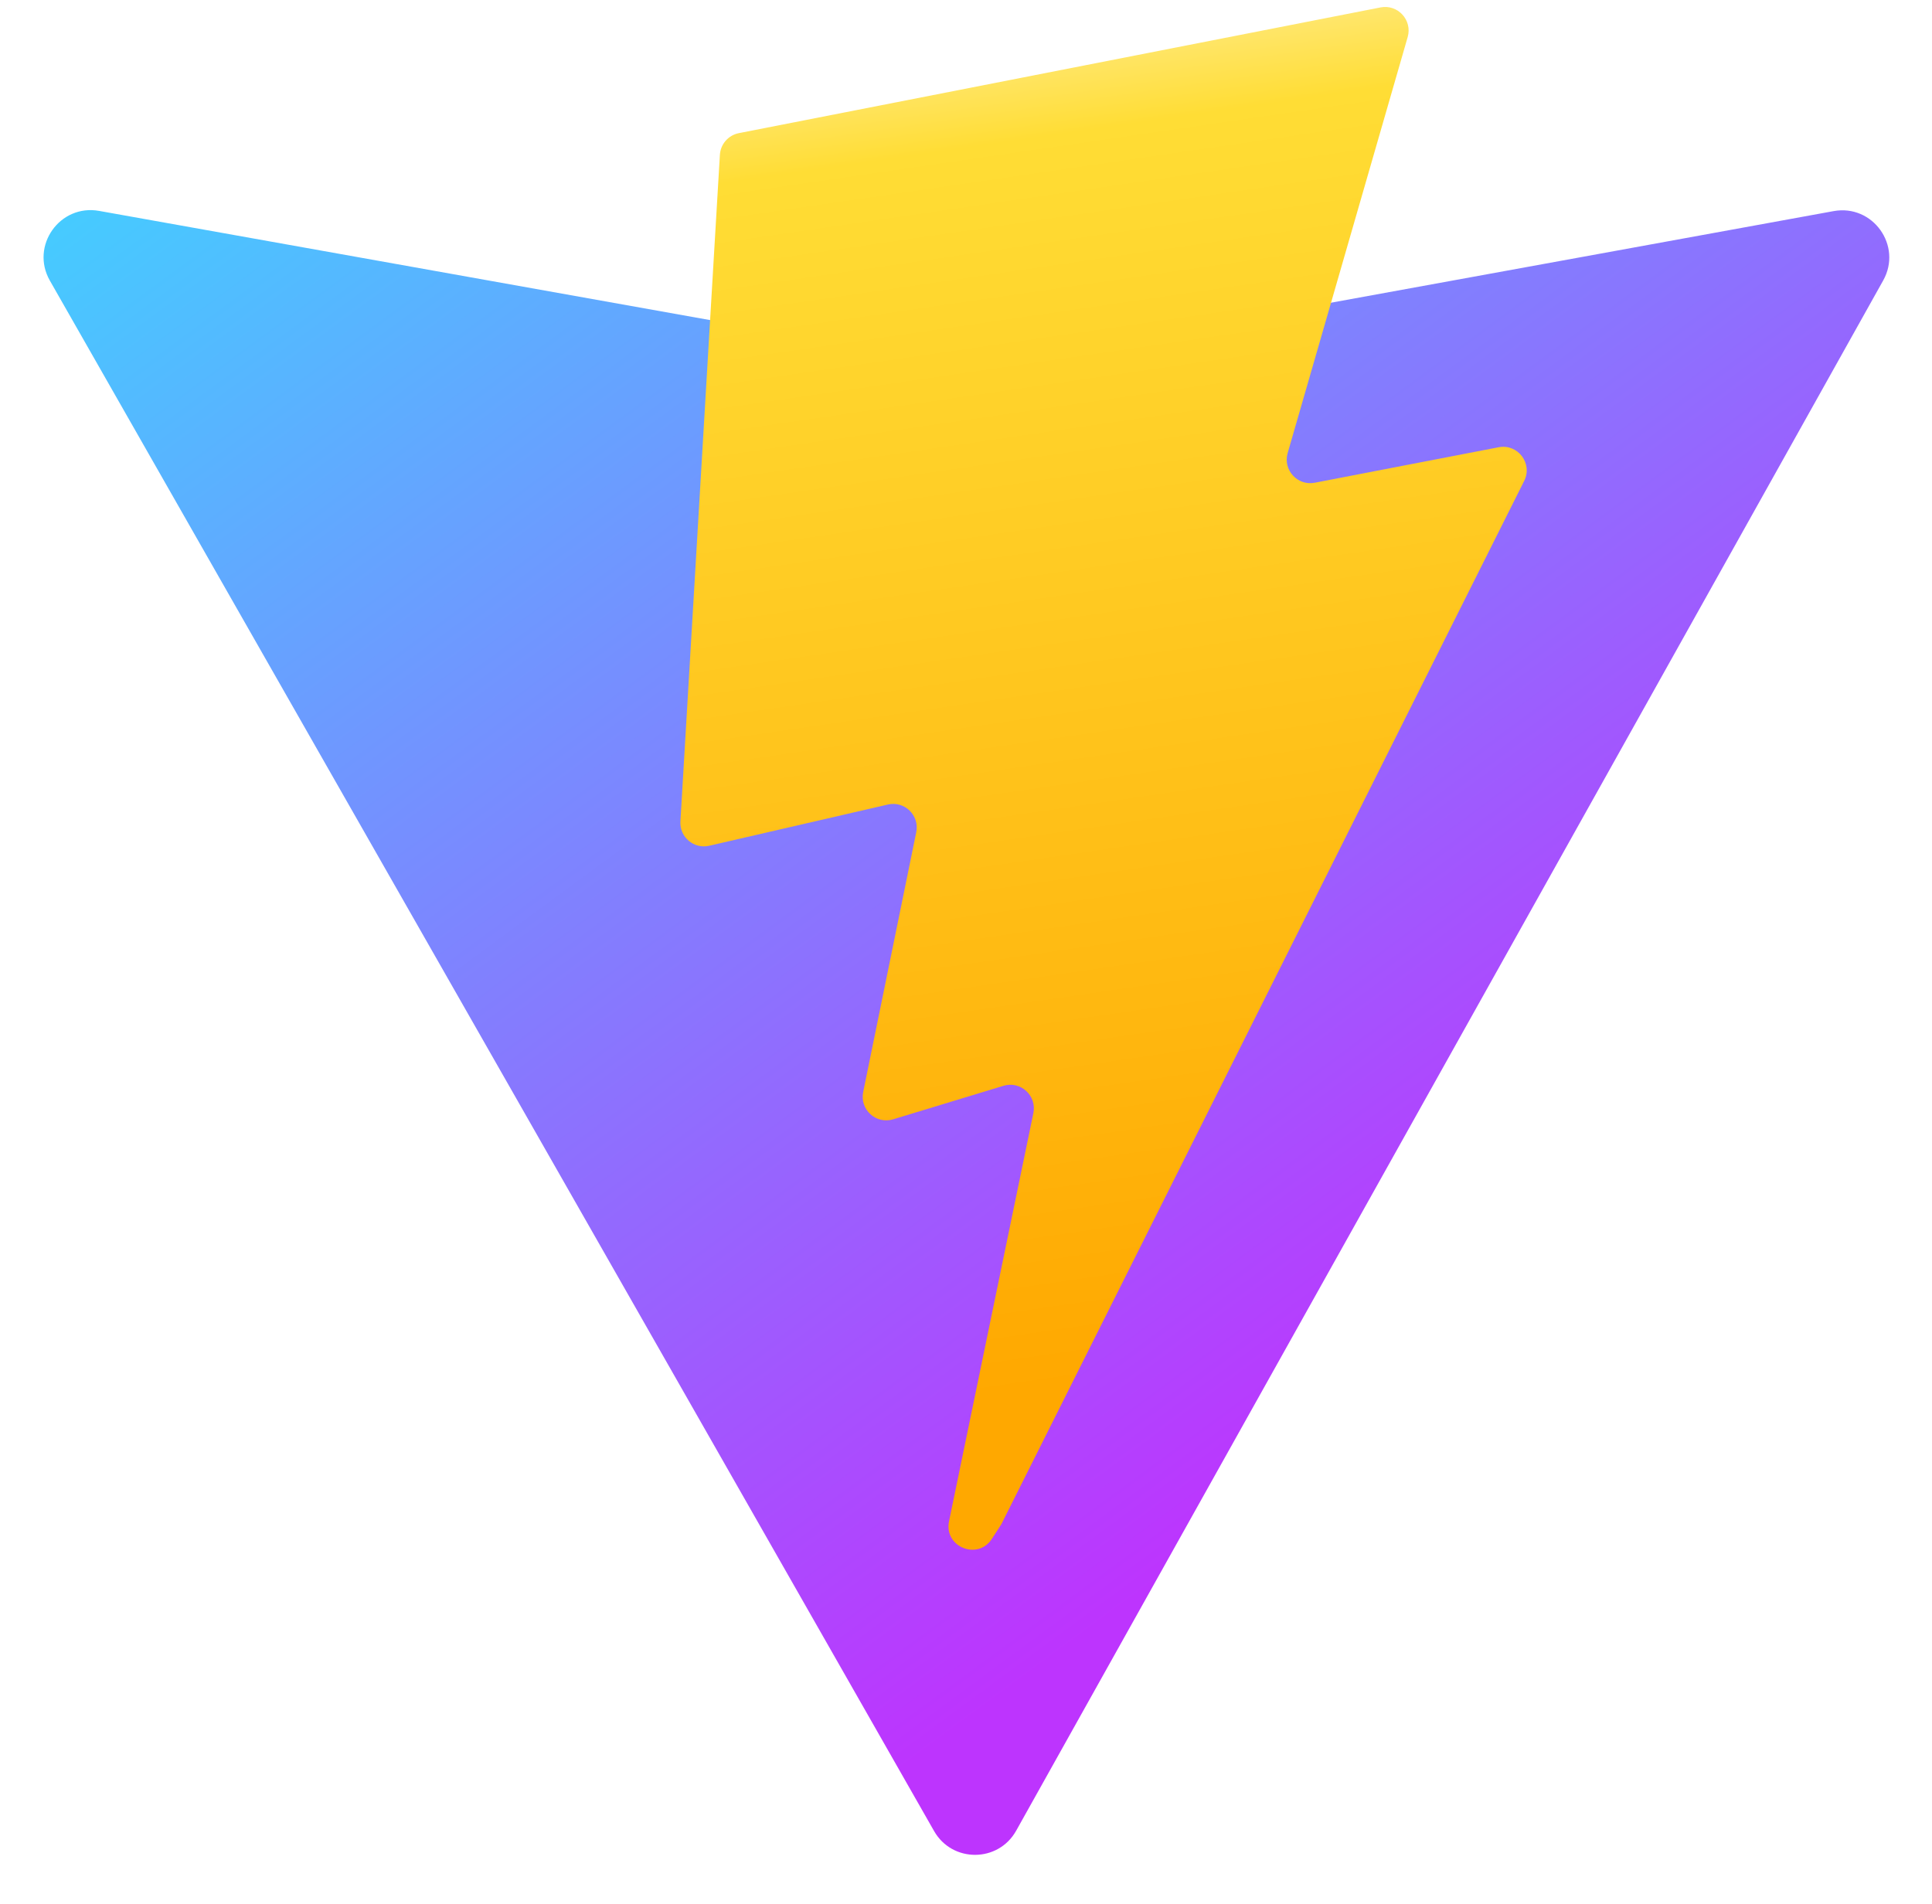
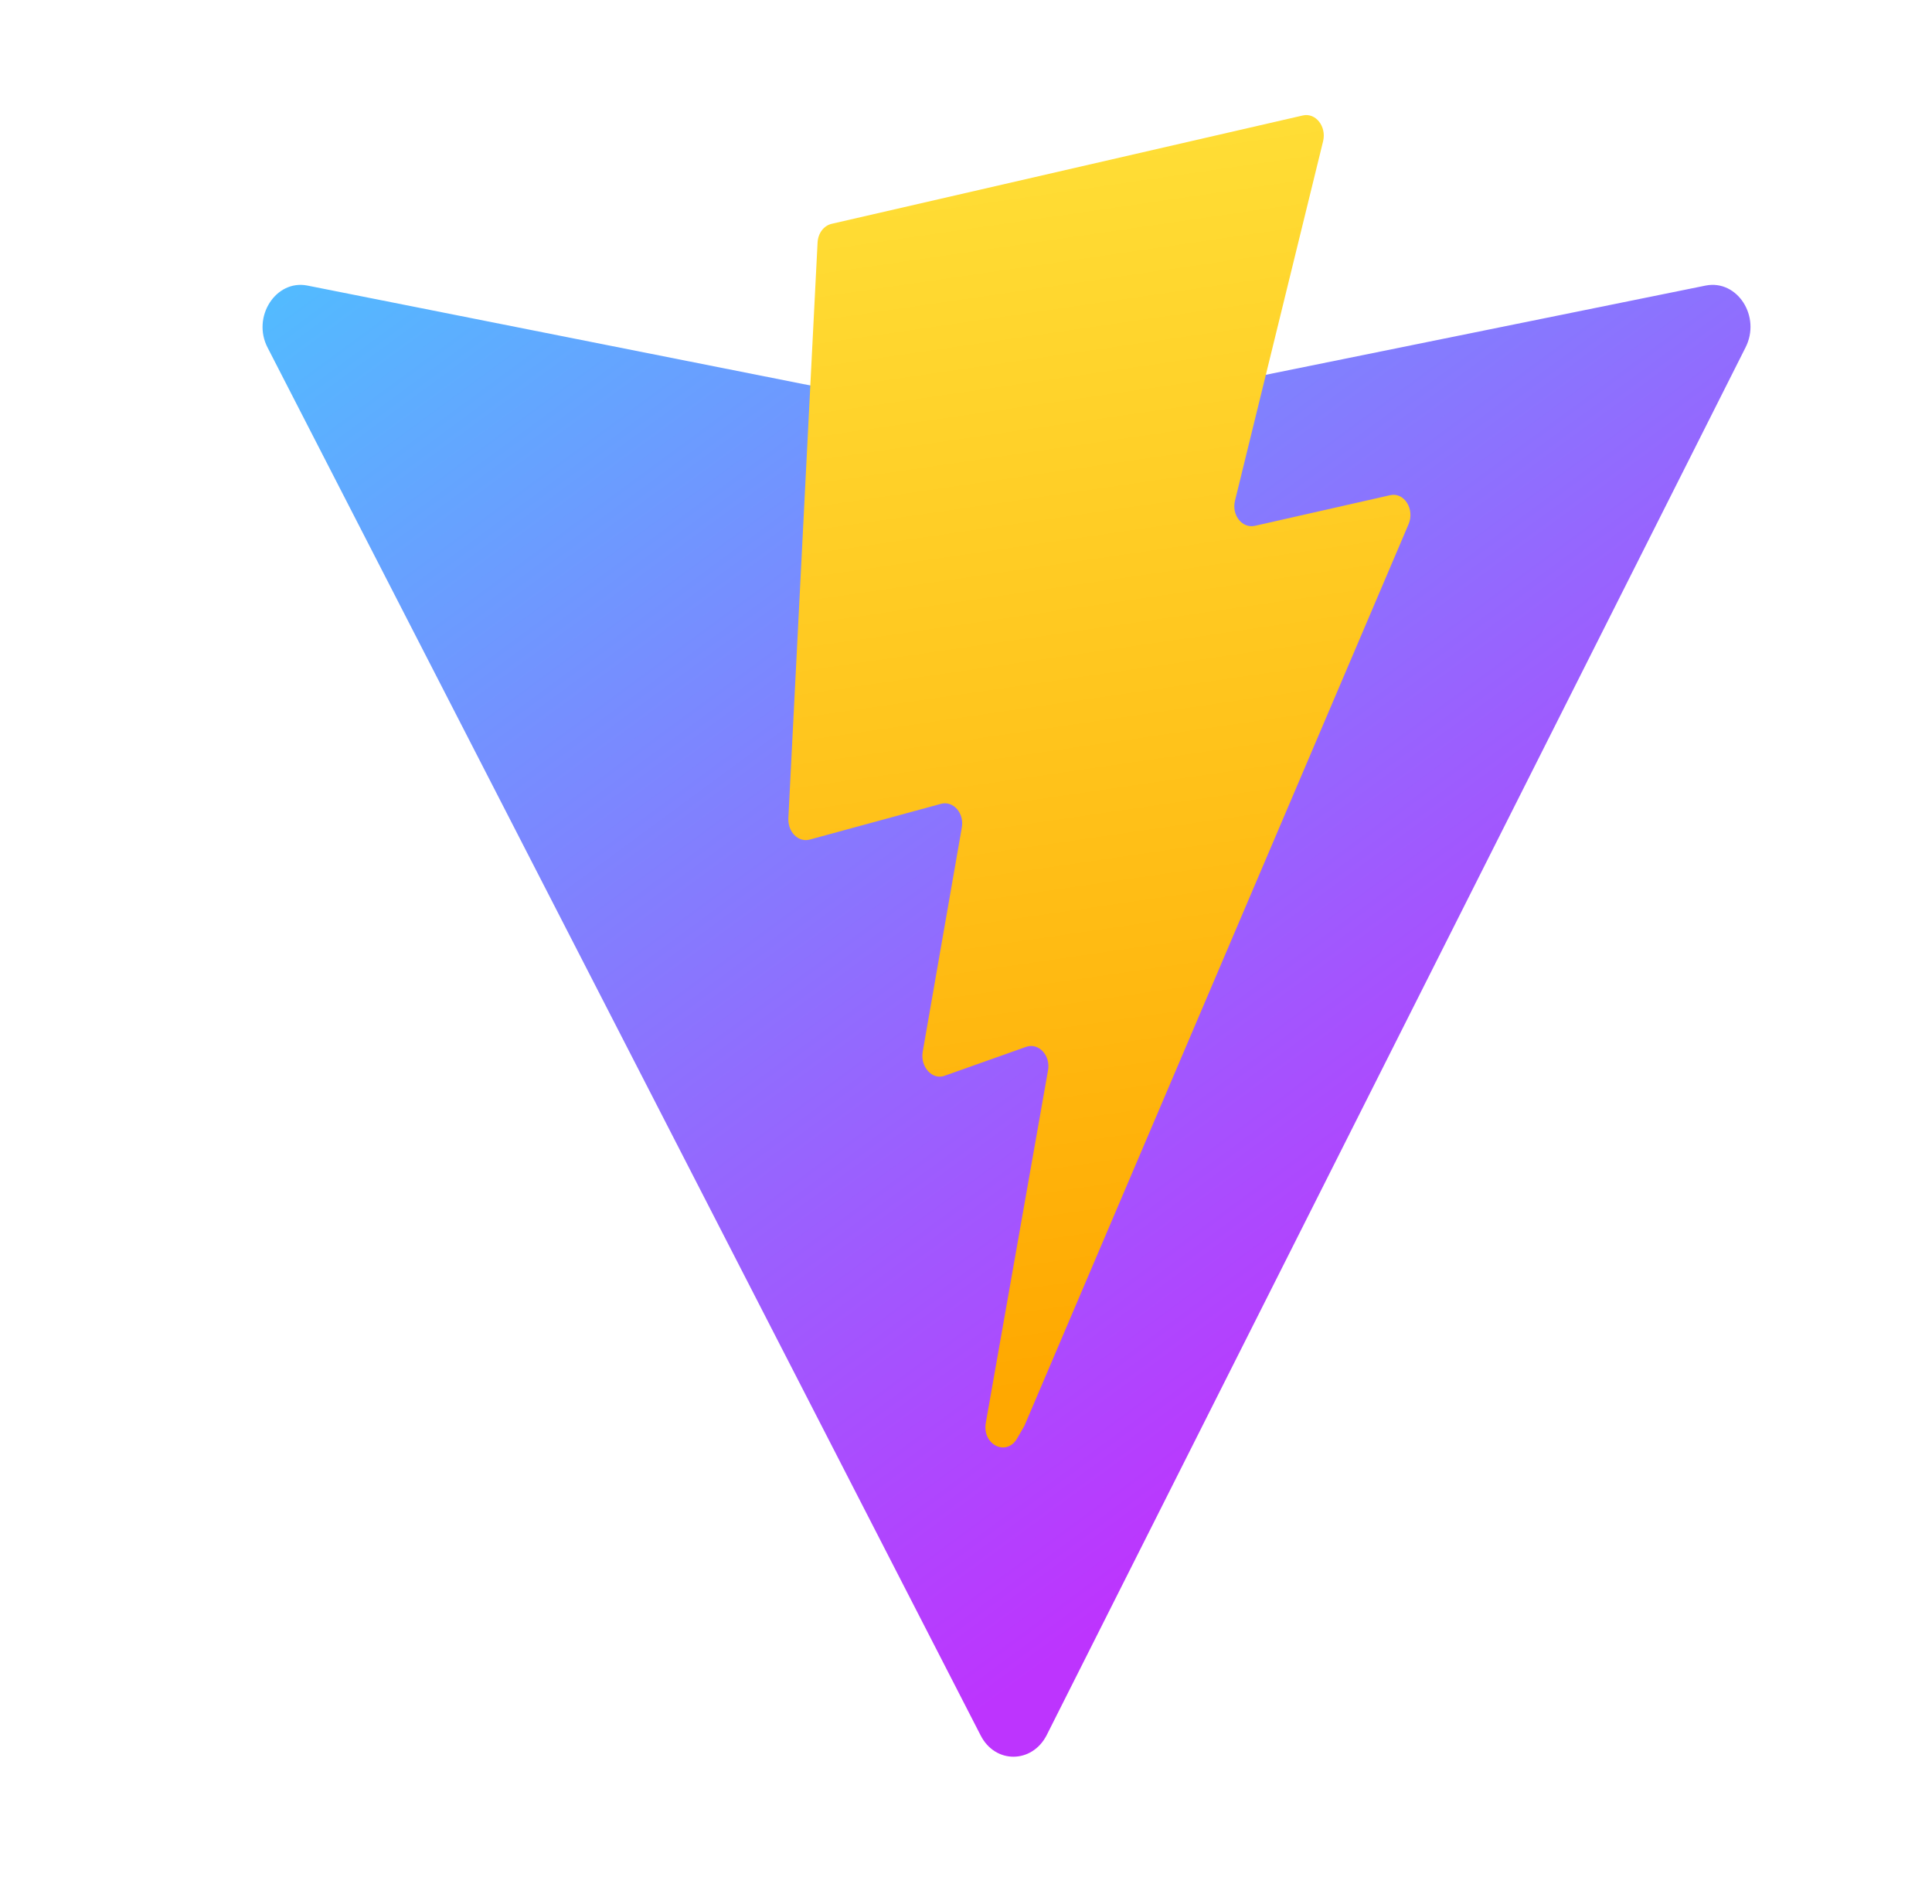
<svg xmlns="http://www.w3.org/2000/svg" width="410" height="404" viewBox="0 0 410 404" fill="none">
-   <path d="M399.641 59.525L215.643 388.545C211.844 395.338 202.084 395.378 198.228 388.618L10.582 59.556C6.381 52.19 12.68 43.267 21.028 44.759L205.223 77.682C206.398 77.892 207.601 77.89 208.776 77.676L389.119 44.806C397.439 43.289 403.768 52.143 399.641 59.525Z" fill="url(#paint0_linear)" />
-   <path d="M292.965 1.574L156.801 28.255C154.563 28.694 152.906 30.59 152.771 32.866L144.395 174.33C144.198 177.662 147.258 180.248 150.51 179.498L188.42 170.749C191.967 169.931 195.172 173.055 194.443 176.622L183.18 231.775C182.422 235.487 185.907 238.661 189.532 237.56L212.947 230.446C216.577 229.344 220.065 232.527 219.297 236.242L201.398 322.875C200.278 328.294 207.486 331.249 210.492 326.603L212.5 323.5L323.454 102.072C325.312 98.365 322.108 94.137 318.036 94.923L279.014 102.454C275.347 103.161 272.227 99.746 273.262 96.158L298.731 7.867C299.767 4.273 296.636 0.855 292.965 1.574Z" fill="url(#paint1_linear)" />
+   <path d="M 370.4 73.8 L 222.1 368.3 C 219 374.3 211.2 374.4 208.1 368.3 L 56.8 73.8 C 53.4 67.3 58.5 59.3 65.2 60.6 L 213.7 90.1 C 214.6 90.3 215.6 90.3 216.6 90.1 L 362 60.6 C 368.7 59.3 373.8 67.2 370.4 73.8 Z" fill="url(#paint0_linear)" />
+   <path d="M 276.5 24.5 L 176.5 47.5 C 174.8 47.9 173.6 49.5 173.5 51.5 L 167.3 173.7 C 167.2 176.6 169.4 178.8 171.8 178.2 L 199.7 170.6 C 202.3 169.9 204.7 172.6 204.1 175.7 L 195.8 223.3 C 195.3 226.5 197.9 229.3 200.5 228.3 L 217.7 222.2 C 220.4 221.2 223 224 222.4 227.2 L 209.2 302 C 208.4 306.7 213.7 309.2 215.9 305.2 L 217.4 302.6 L 298.9 111.3 C 300.3 108.1 298 104.4 295 105.1 L 266.3 111.6 C 263.6 112.2 261.3 109.3 262.1 106.2 L 280.8 29.9 C 281.5 26.8 279.2 23.9 276.5 24.5 Z" fill="url(#paint1_linear)" />
  <defs>
    <linearGradient id="paint0_linear" x1="6" y1="33" x2="235" y2="344" gradientUnits="userSpaceOnUse">
-       <stop stop-color="#41D1FF" />
-       <stop offset="1" stop-color="#BD34FE" />
+       <stop stop-color="#41d1ff" />
+       <stop offset="1" stop-color="#bd34fe" />
    </linearGradient>
    <linearGradient id="paint1_linear" x1="194.651" y1="8.818" x2="236.076" y2="292.989" gradientUnits="userSpaceOnUse">
-       <stop stop-color="#FFEA83" />
-       <stop offset="0.083" stop-color="#FFDD35" />
-       <stop offset="1" stop-color="#FFA800" />
+       <stop stop-color="#ffea83" />
+       <stop offset="0.1" stop-color="#ffdd35" />
+       <stop offset="1" stop-color="#ffa800" />
    </linearGradient>
  </defs>
</svg>
